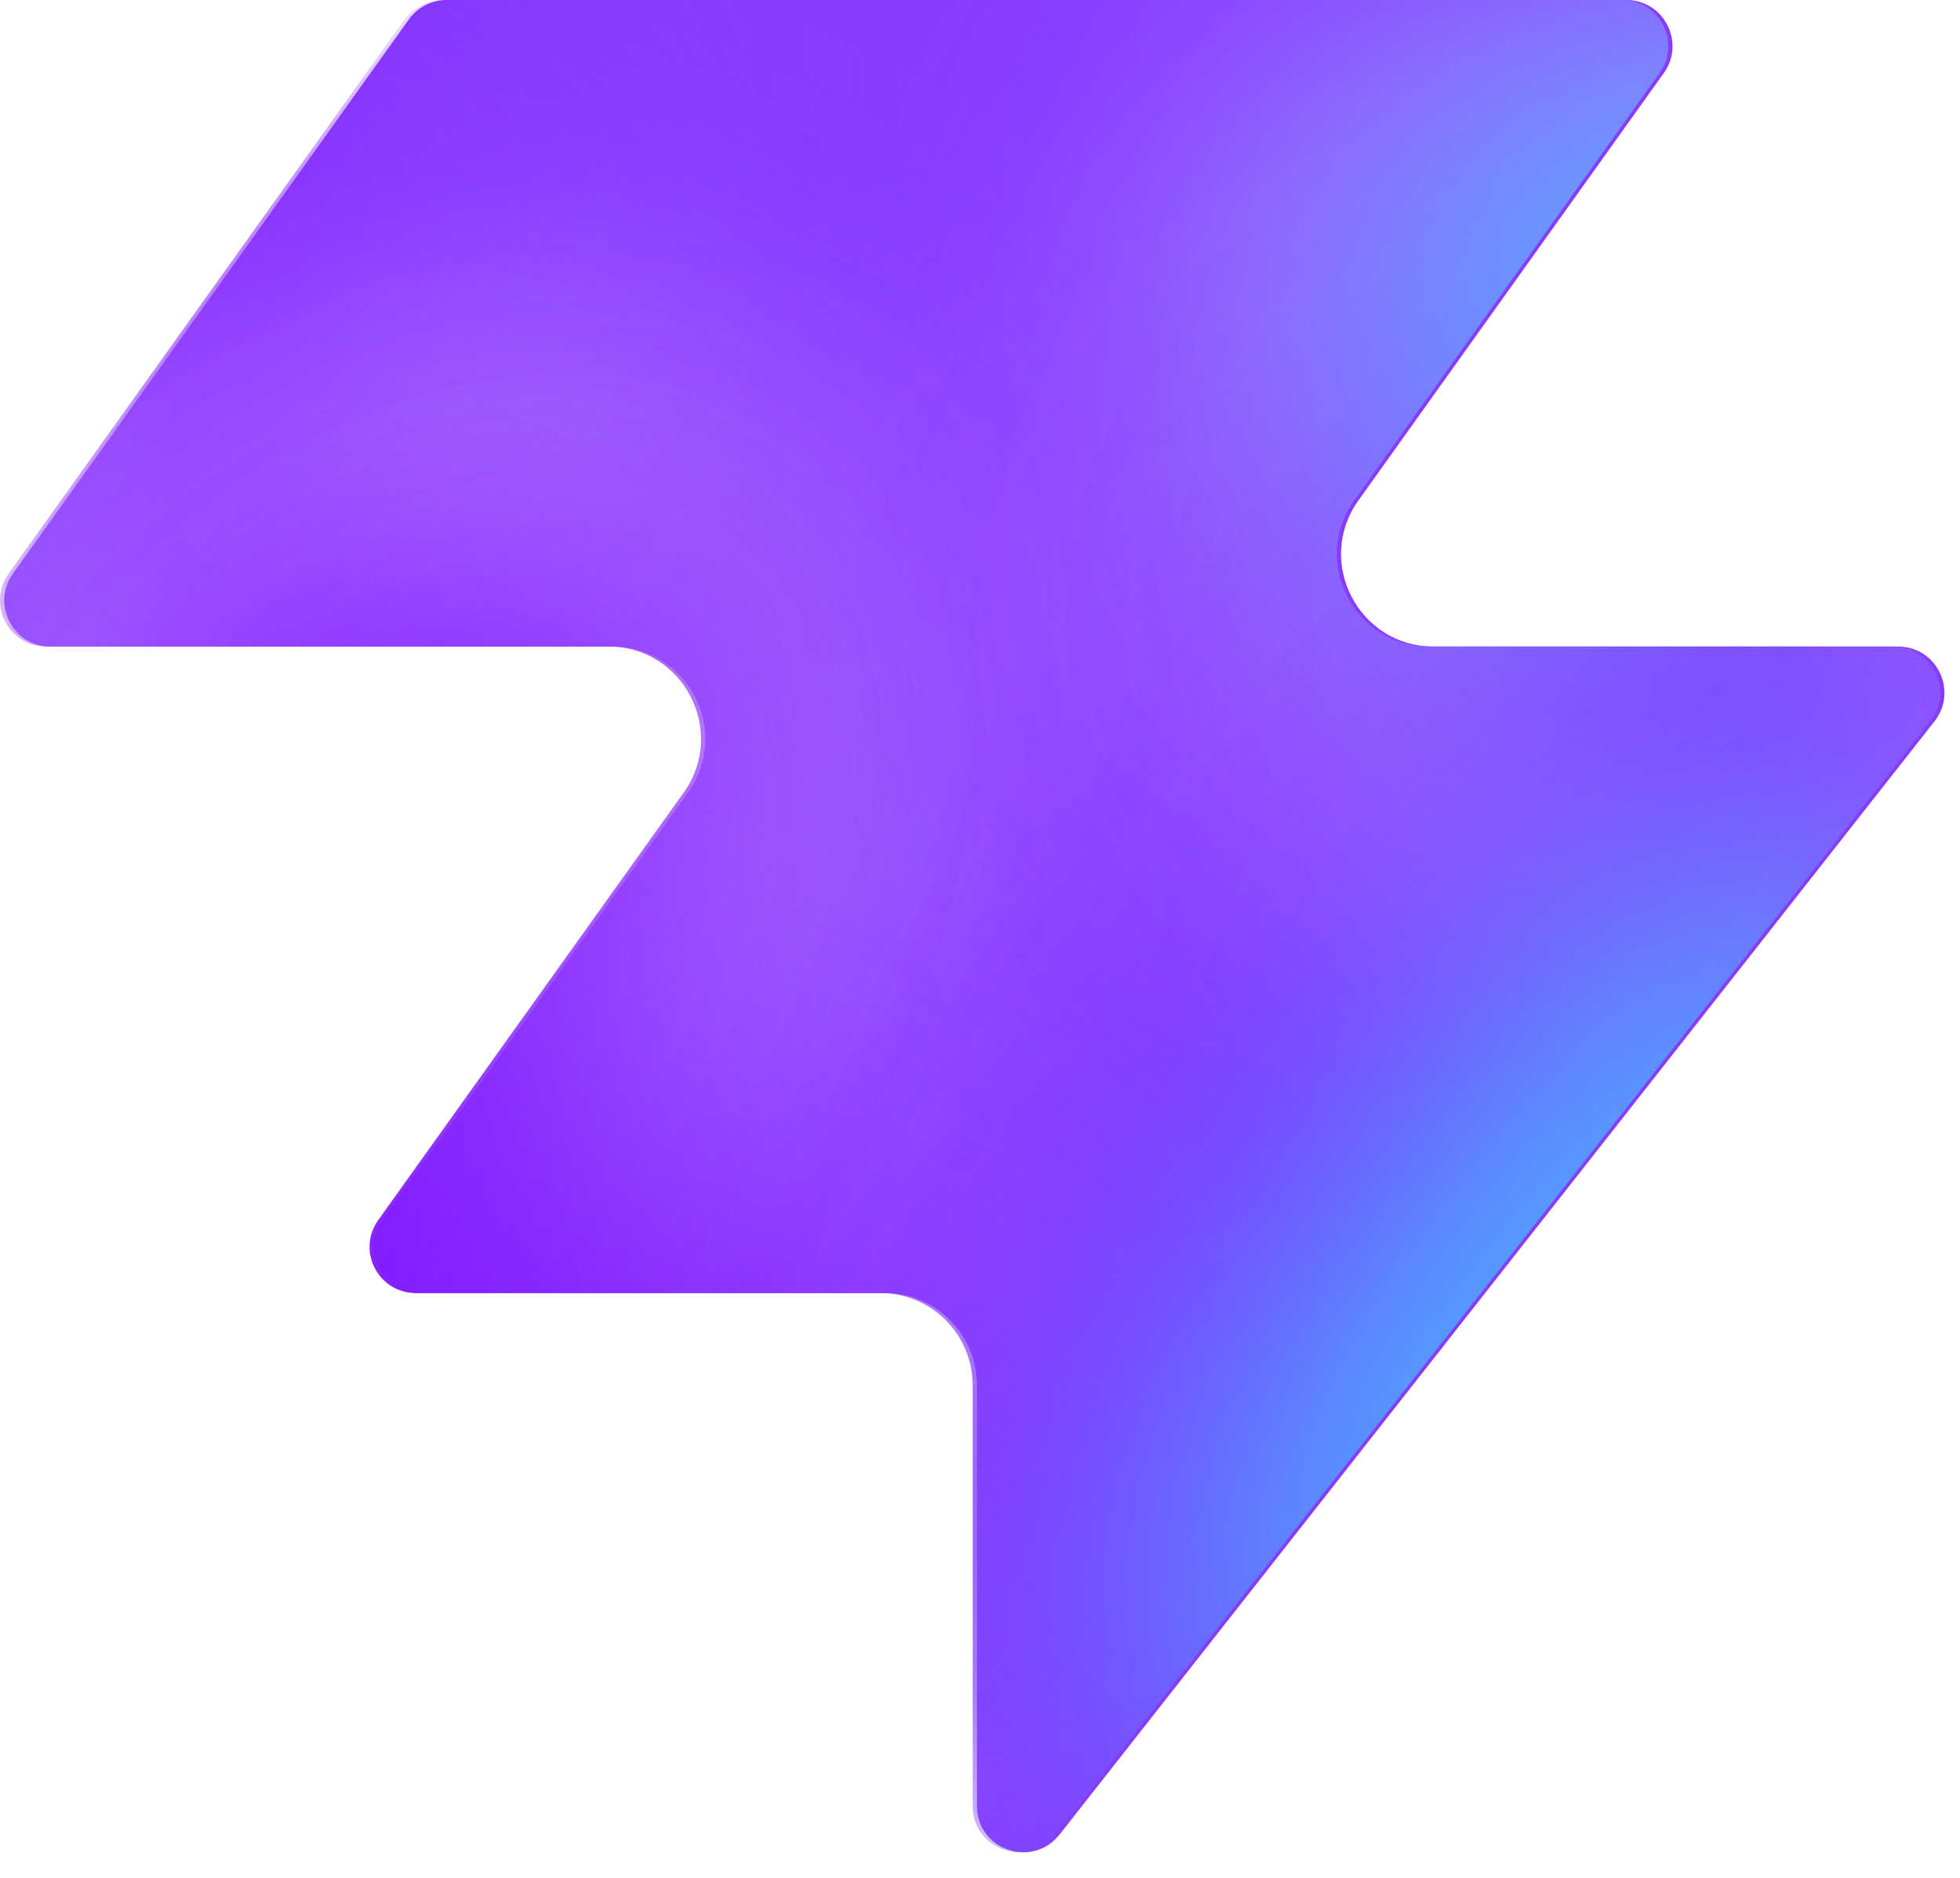
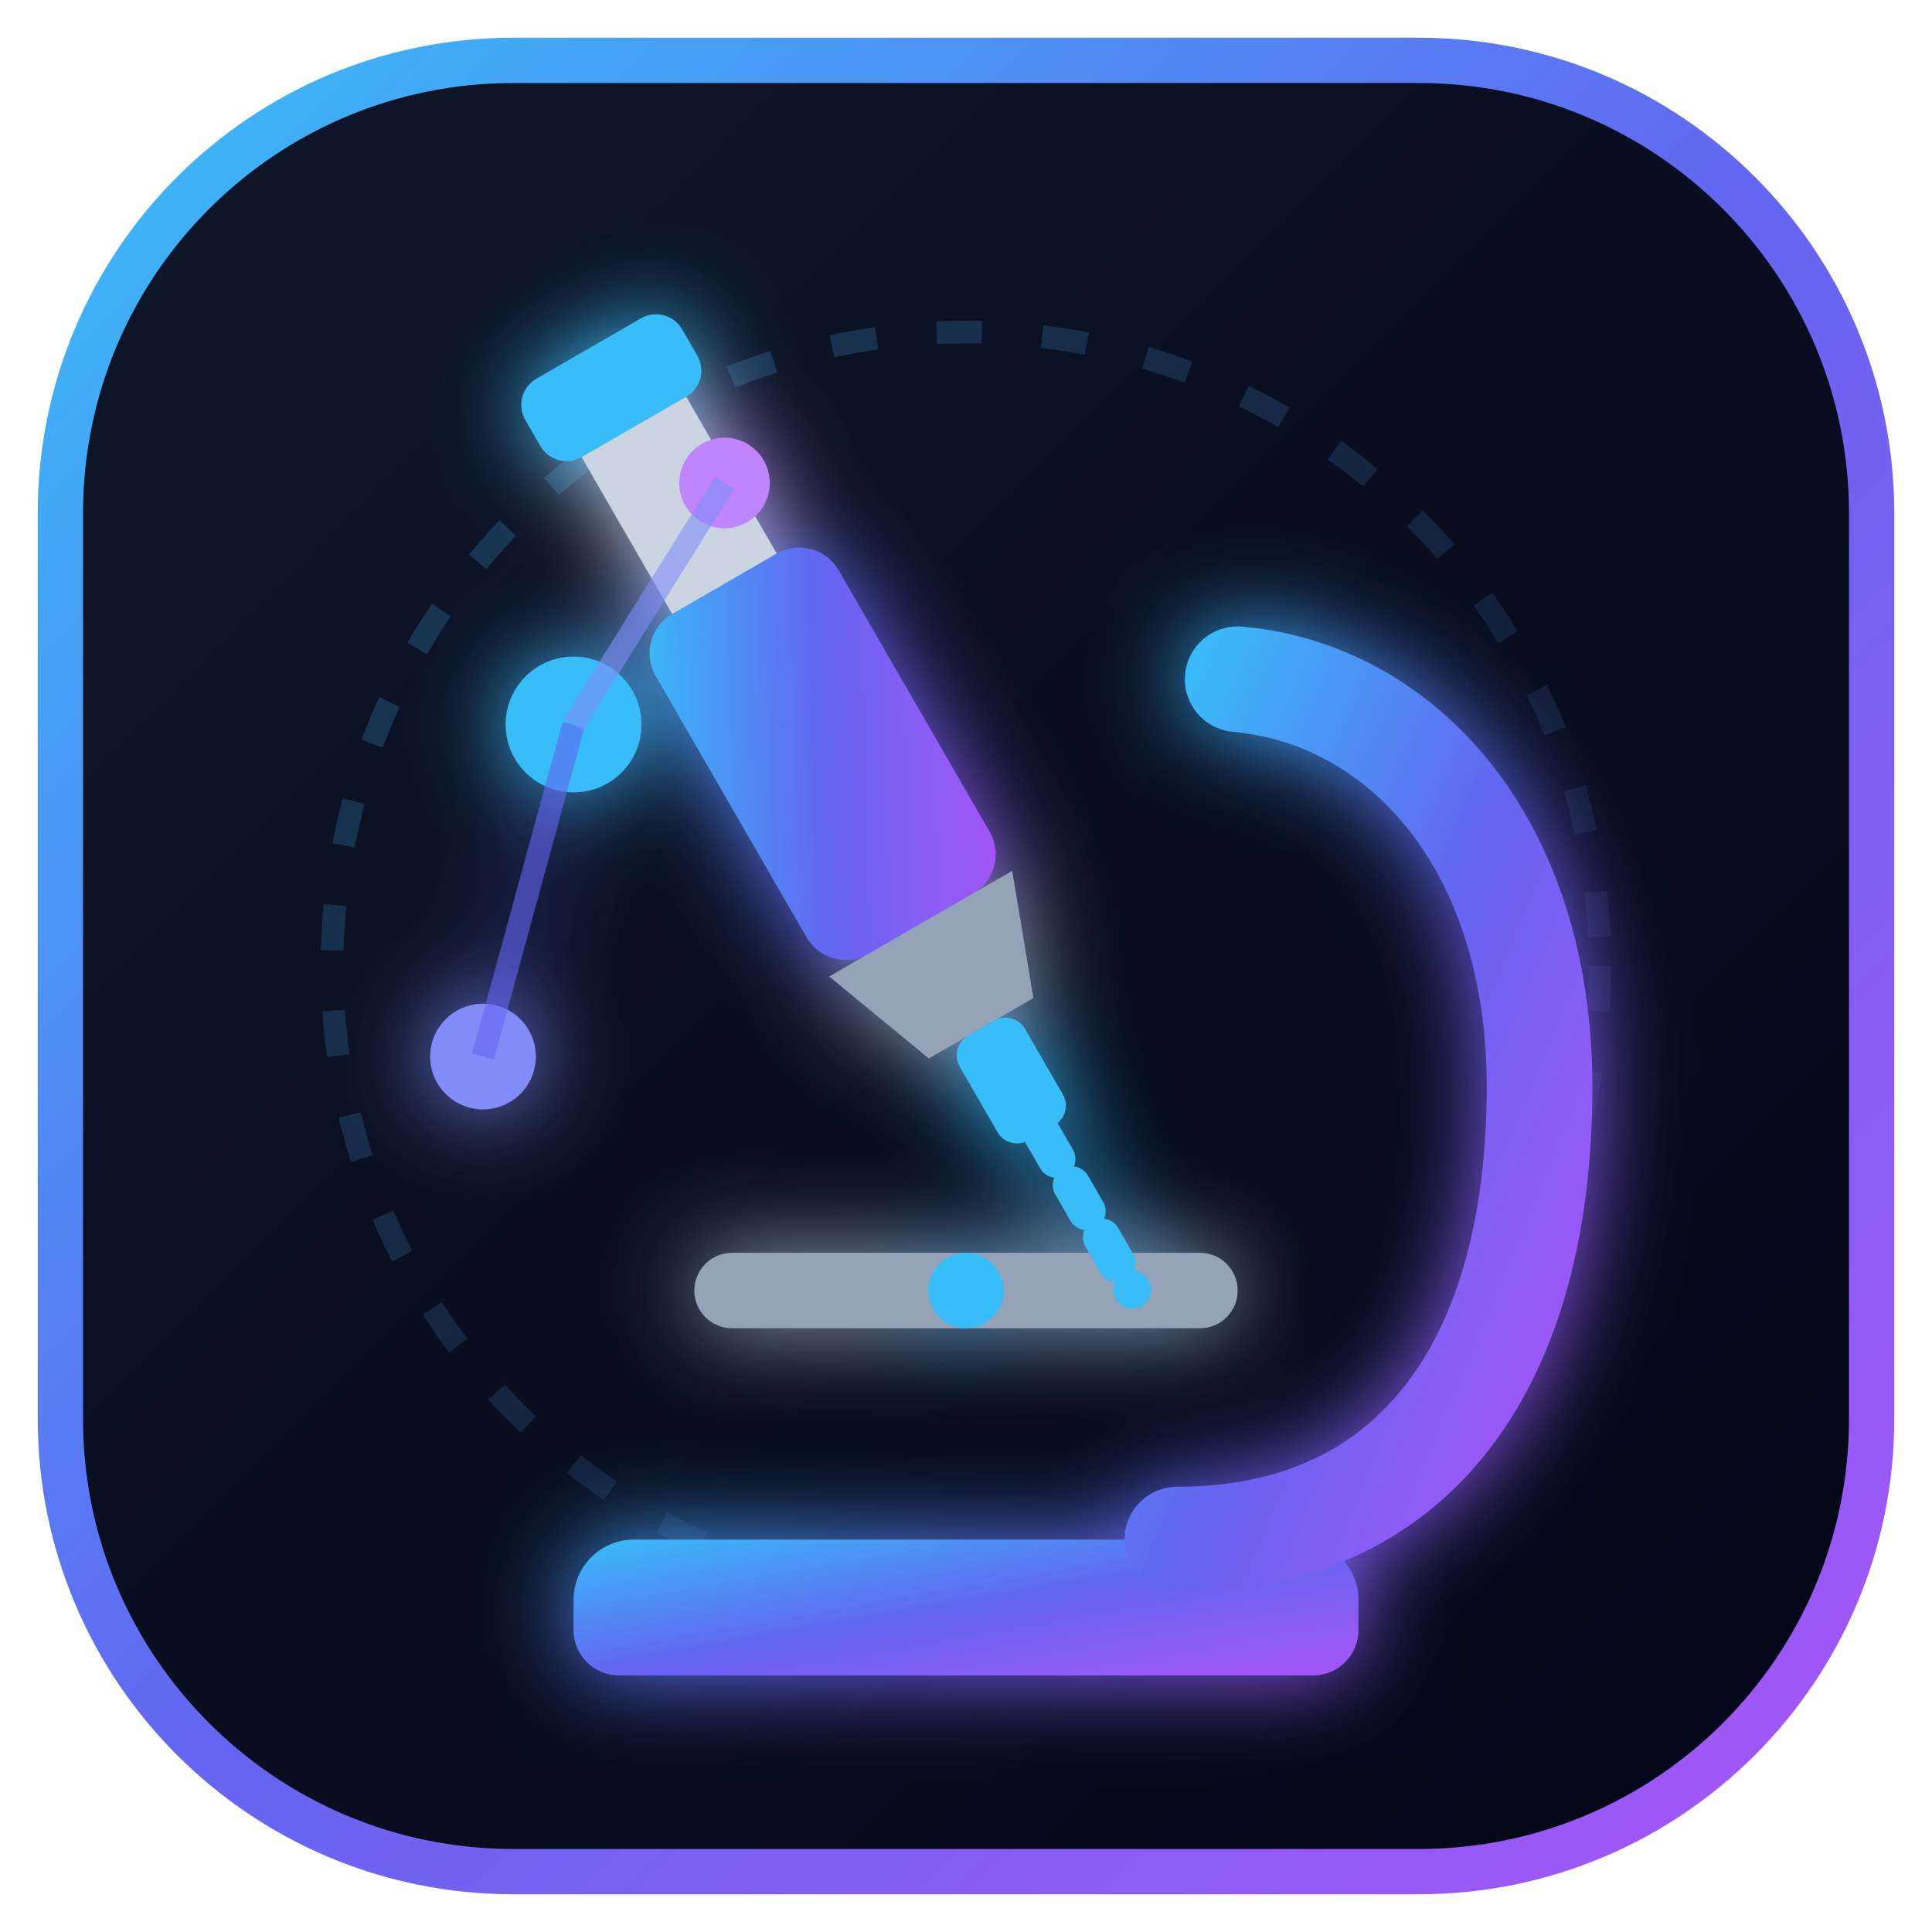
- <svg xmlns="http://www.w3.org/2000/svg" width="48" height="46" fill="none" viewBox="0 0 48 46">
-   <path fill="#863bff" d="M25.946 44.938c-.664.845-2.021.375-2.021-.698V33.937a2.26 2.26 0 0 0-2.262-2.262H10.287c-.92 0-1.456-1.04-.92-1.788l7.48-10.471c1.07-1.497 0-3.578-1.842-3.578H1.237c-.92 0-1.456-1.04-.92-1.788L10.013.474c.214-.297.556-.474.92-.474h28.894c.92 0 1.456 1.04.92 1.788l-7.48 10.471c-1.07 1.498 0 3.579 1.842 3.579h11.377c.943 0 1.473 1.088.89 1.83L25.947 44.94z" style="fill:#863bff;fill:color(display-p3 .525 .23 1);fill-opacity:1" />
-   <mask id="a" width="48" height="46" x="0" y="0" maskUnits="userSpaceOnUse" style="mask-type:alpha">
-     <path fill="#000" d="M25.842 44.938c-.664.844-2.021.375-2.021-.698V33.937a2.26 2.26 0 0 0-2.262-2.262H10.183c-.92 0-1.456-1.04-.92-1.788l7.48-10.471c1.07-1.498 0-3.579-1.842-3.579H1.133c-.92 0-1.456-1.04-.92-1.787L9.91.473c.214-.297.556-.474.92-.474h28.894c.92 0 1.456 1.04.92 1.788l-7.48 10.471c-1.07 1.498 0 3.578 1.842 3.578h11.377c.943 0 1.473 1.088.89 1.832L25.843 44.94z" style="fill:#000;fill-opacity:1" />
-   </mask>
-   <g mask="url(#a)">
-     <g filter="url(#b)">
-       <ellipse cx="5.508" cy="14.704" fill="#ede6ff" rx="5.508" ry="14.704" style="fill:#ede6ff;fill:color(display-p3 .927 .903 1);fill-opacity:1" transform="matrix(.00324 1 1 -.00324 -4.47 31.516)" />
-     </g>
-     <g filter="url(#c)">
-       <ellipse cx="10.399" cy="29.851" fill="#ede6ff" rx="10.399" ry="29.851" style="fill:#ede6ff;fill:color(display-p3 .927 .903 1);fill-opacity:1" transform="matrix(.00324 1 1 -.00324 -39.328 7.883)" />
-     </g>
-     <g filter="url(#d)">
-       <ellipse cx="5.508" cy="30.487" fill="#7e14ff" rx="5.508" ry="30.487" style="fill:#7e14ff;fill:color(display-p3 .492 .077 1);fill-opacity:1" transform="rotate(89.814 -25.913 -14.639)scale(1 -1)" />
-     </g>
-     <g filter="url(#e)">
-       <ellipse cx="5.508" cy="30.599" fill="#7e14ff" rx="5.508" ry="30.599" style="fill:#7e14ff;fill:color(display-p3 .492 .077 1);fill-opacity:1" transform="rotate(89.814 -32.644 -3.334)scale(1 -1)" />
-     </g>
-     <g filter="url(#f)">
-       <ellipse cx="5.508" cy="30.599" fill="#7e14ff" rx="5.508" ry="30.599" style="fill:#7e14ff;fill:color(display-p3 .492 .077 1);fill-opacity:1" transform="matrix(.00324 1 1 -.00324 -34.34 30.47)" />
-     </g>
-     <g filter="url(#g)">
-       <ellipse cx="14.072" cy="22.078" fill="#ede6ff" rx="14.072" ry="22.078" style="fill:#ede6ff;fill:color(display-p3 .927 .903 1);fill-opacity:1" transform="rotate(93.35 24.506 48.493)scale(-1 1)" />
-     </g>
-     <g filter="url(#h)">
-       <ellipse cx="3.47" cy="21.501" fill="#7e14ff" rx="3.47" ry="21.501" style="fill:#7e14ff;fill:color(display-p3 .492 .077 1);fill-opacity:1" transform="rotate(89.009 28.708 47.59)scale(-1 1)" />
-     </g>
-     <g filter="url(#i)">
-       <ellipse cx="3.47" cy="21.501" fill="#7e14ff" rx="3.47" ry="21.501" style="fill:#7e14ff;fill:color(display-p3 .492 .077 1);fill-opacity:1" transform="rotate(89.009 28.708 47.59)scale(-1 1)" />
-     </g>
-     <g filter="url(#j)">
-       <ellipse cx=".387" cy="8.972" fill="#7e14ff" rx="4.407" ry="29.108" style="fill:#7e14ff;fill:color(display-p3 .492 .077 1);fill-opacity:1" transform="rotate(39.51 .387 8.972)" />
-     </g>
-     <g filter="url(#k)">
-       <ellipse cx="47.523" cy="-6.092" fill="#7e14ff" rx="4.407" ry="29.108" style="fill:#7e14ff;fill:color(display-p3 .492 .077 1);fill-opacity:1" transform="rotate(37.892 47.523 -6.092)" />
-     </g>
-     <g filter="url(#l)">
-       <ellipse cx="41.412" cy="6.333" fill="#47bfff" rx="5.971" ry="9.665" style="fill:#47bfff;fill:color(display-p3 .28 .748 1);fill-opacity:1" transform="rotate(37.892 41.412 6.333)" />
-     </g>
-     <g filter="url(#m)">
-       <ellipse cx="-1.879" cy="38.332" fill="#7e14ff" rx="4.407" ry="29.108" style="fill:#7e14ff;fill:color(display-p3 .492 .077 1);fill-opacity:1" transform="rotate(37.892 -1.88 38.332)" />
-     </g>
-     <g filter="url(#n)">
-       <ellipse cx="-1.879" cy="38.332" fill="#7e14ff" rx="4.407" ry="29.108" style="fill:#7e14ff;fill:color(display-p3 .492 .077 1);fill-opacity:1" transform="rotate(37.892 -1.88 38.332)" />
-     </g>
-     <g filter="url(#o)">
-       <ellipse cx="35.651" cy="29.907" fill="#7e14ff" rx="4.407" ry="29.108" style="fill:#7e14ff;fill:color(display-p3 .492 .077 1);fill-opacity:1" transform="rotate(37.892 35.651 29.907)" />
-     </g>
-     <g filter="url(#p)">
-       <ellipse cx="38.418" cy="32.4" fill="#47bfff" rx="5.971" ry="15.297" style="fill:#47bfff;fill:color(display-p3 .28 .748 1);fill-opacity:1" transform="rotate(37.892 38.418 32.4)" />
-     </g>
-   </g>
+ <svg xmlns="http://www.w3.org/2000/svg" viewBox="0 0 128 128" width="128" height="128">
  <defs>
-     <filter id="b" width="60.045" height="41.654" x="-19.77" y="16.149" color-interpolation-filters="sRGB" filterUnits="userSpaceOnUse">
-       <feFlood flood-opacity="0" result="BackgroundImageFix" />
-       <feBlend in="SourceGraphic" in2="BackgroundImageFix" result="shape" />
-       <feGaussianBlur result="effect1_foregroundBlur_2002_17158" stdDeviation="7.659" />
-     </filter>
-     <filter id="c" width="90.34" height="51.437" x="-54.613" y="-7.533" color-interpolation-filters="sRGB" filterUnits="userSpaceOnUse">
-       <feFlood flood-opacity="0" result="BackgroundImageFix" />
-       <feBlend in="SourceGraphic" in2="BackgroundImageFix" result="shape" />
-       <feGaussianBlur result="effect1_foregroundBlur_2002_17158" stdDeviation="7.659" />
-     </filter>
-     <filter id="d" width="79.355" height="29.4" x="-49.64" y="2.03" color-interpolation-filters="sRGB" filterUnits="userSpaceOnUse">
-       <feFlood flood-opacity="0" result="BackgroundImageFix" />
-       <feBlend in="SourceGraphic" in2="BackgroundImageFix" result="shape" />
-       <feGaussianBlur result="effect1_foregroundBlur_2002_17158" stdDeviation="4.596" />
-     </filter>
-     <filter id="e" width="79.579" height="29.4" x="-45.045" y="20.029" color-interpolation-filters="sRGB" filterUnits="userSpaceOnUse">
-       <feFlood flood-opacity="0" result="BackgroundImageFix" />
-       <feBlend in="SourceGraphic" in2="BackgroundImageFix" result="shape" />
-       <feGaussianBlur result="effect1_foregroundBlur_2002_17158" stdDeviation="4.596" />
-     </filter>
-     <filter id="f" width="79.579" height="29.4" x="-43.513" y="21.178" color-interpolation-filters="sRGB" filterUnits="userSpaceOnUse">
-       <feFlood flood-opacity="0" result="BackgroundImageFix" />
-       <feBlend in="SourceGraphic" in2="BackgroundImageFix" result="shape" />
-       <feGaussianBlur result="effect1_foregroundBlur_2002_17158" stdDeviation="4.596" />
-     </filter>
-     <filter id="g" width="74.749" height="58.852" x="15.756" y="-17.901" color-interpolation-filters="sRGB" filterUnits="userSpaceOnUse">
-       <feFlood flood-opacity="0" result="BackgroundImageFix" />
-       <feBlend in="SourceGraphic" in2="BackgroundImageFix" result="shape" />
-       <feGaussianBlur result="effect1_foregroundBlur_2002_17158" stdDeviation="7.659" />
-     </filter>
-     <filter id="h" width="61.377" height="25.362" x="23.548" y="2.284" color-interpolation-filters="sRGB" filterUnits="userSpaceOnUse">
-       <feFlood flood-opacity="0" result="BackgroundImageFix" />
-       <feBlend in="SourceGraphic" in2="BackgroundImageFix" result="shape" />
-       <feGaussianBlur result="effect1_foregroundBlur_2002_17158" stdDeviation="4.596" />
-     </filter>
-     <filter id="i" width="61.377" height="25.362" x="23.548" y="2.284" color-interpolation-filters="sRGB" filterUnits="userSpaceOnUse">
-       <feFlood flood-opacity="0" result="BackgroundImageFix" />
-       <feBlend in="SourceGraphic" in2="BackgroundImageFix" result="shape" />
-       <feGaussianBlur result="effect1_foregroundBlur_2002_17158" stdDeviation="4.596" />
-     </filter>
-     <filter id="j" width="56.045" height="63.649" x="-27.636" y="-22.853" color-interpolation-filters="sRGB" filterUnits="userSpaceOnUse">
-       <feFlood flood-opacity="0" result="BackgroundImageFix" />
-       <feBlend in="SourceGraphic" in2="BackgroundImageFix" result="shape" />
-       <feGaussianBlur result="effect1_foregroundBlur_2002_17158" stdDeviation="4.596" />
-     </filter>
-     <filter id="k" width="54.814" height="64.646" x="20.116" y="-38.415" color-interpolation-filters="sRGB" filterUnits="userSpaceOnUse">
-       <feFlood flood-opacity="0" result="BackgroundImageFix" />
-       <feBlend in="SourceGraphic" in2="BackgroundImageFix" result="shape" />
-       <feGaussianBlur result="effect1_foregroundBlur_2002_17158" stdDeviation="4.596" />
-     </filter>
-     <filter id="l" width="33.541" height="35.313" x="24.641" y="-11.323" color-interpolation-filters="sRGB" filterUnits="userSpaceOnUse">
-       <feFlood flood-opacity="0" result="BackgroundImageFix" />
-       <feBlend in="SourceGraphic" in2="BackgroundImageFix" result="shape" />
-       <feGaussianBlur result="effect1_foregroundBlur_2002_17158" stdDeviation="4.596" />
-     </filter>
-     <filter id="m" width="54.814" height="64.646" x="-29.286" y="6.009" color-interpolation-filters="sRGB" filterUnits="userSpaceOnUse">
-       <feFlood flood-opacity="0" result="BackgroundImageFix" />
-       <feBlend in="SourceGraphic" in2="BackgroundImageFix" result="shape" />
-       <feGaussianBlur result="effect1_foregroundBlur_2002_17158" stdDeviation="4.596" />
-     </filter>
-     <filter id="n" width="54.814" height="64.646" x="-29.286" y="6.009" color-interpolation-filters="sRGB" filterUnits="userSpaceOnUse">
-       <feFlood flood-opacity="0" result="BackgroundImageFix" />
-       <feBlend in="SourceGraphic" in2="BackgroundImageFix" result="shape" />
-       <feGaussianBlur result="effect1_foregroundBlur_2002_17158" stdDeviation="4.596" />
-     </filter>
-     <filter id="o" width="54.814" height="64.646" x="8.244" y="-2.416" color-interpolation-filters="sRGB" filterUnits="userSpaceOnUse">
-       <feFlood flood-opacity="0" result="BackgroundImageFix" />
-       <feBlend in="SourceGraphic" in2="BackgroundImageFix" result="shape" />
-       <feGaussianBlur result="effect1_foregroundBlur_2002_17158" stdDeviation="4.596" />
-     </filter>
-     <filter id="p" width="39.409" height="43.623" x="18.713" y="10.588" color-interpolation-filters="sRGB" filterUnits="userSpaceOnUse">
-       <feFlood flood-opacity="0" result="BackgroundImageFix" />
-       <feBlend in="SourceGraphic" in2="BackgroundImageFix" result="shape" />
-       <feGaussianBlur result="effect1_foregroundBlur_2002_17158" stdDeviation="4.596" />
+     <linearGradient id="bgGrad" x1="0%" y1="0%" x2="100%" y2="100%">
+       <stop offset="0%" stop-color="#0f172a" />
+       <stop offset="100%" stop-color="#020617" />
+     </linearGradient>
+     <linearGradient id="primaryGrad" x1="0%" y1="0%" x2="100%" y2="100%">
+       <stop offset="0%" stop-color="#38bdf8" />
+       <stop offset="50%" stop-color="#6366f1" />
+       <stop offset="100%" stop-color="#a855f7" />
+     </linearGradient>
+     <linearGradient id="glowGrad" x1="0%" y1="0%" x2="100%" y2="100%">
+       <stop offset="0%" stop-color="#38bdf8" stop-opacity="0.6" />
+       <stop offset="100%" stop-color="#818cf8" stop-opacity="0.1" />
+     </linearGradient>
+     <filter id="softGlow" x="-20%" y="-20%" width="140%" height="140%">
+       <feGaussianBlur stdDeviation="3" result="blur" />
+       <feComposite in="SourceGraphic" in2="blur" operator="over" />
    </filter>
  </defs>
+   <rect x="4" y="4" width="120" height="120" rx="30" fill="url(#bgGrad)" stroke="url(#primaryGrad)" stroke-width="3" />
+   <circle cx="64" cy="64" r="42" fill="none" stroke="url(#glowGrad)" stroke-width="1.5" stroke-dasharray="3 4" opacity="0.4" />
+   <g transform="translate(10, 8)" filter="url(#softGlow)">
+     <path d="M 32 94 L 76 94 A 4 4 0 0 1 80 98 L 80 100 A 3 3 0 0 1 77 103 L 31 103 A 3 3 0 0 1 28 100 L 28 98 A 4 4 0 0 1 32 94 Z" fill="url(#primaryGrad)" />
+     <rect x="36" y="75" width="36" height="5" rx="2.5" fill="#94a3b8" />
+     <circle cx="54" cy="77.5" r="2.5" fill="#38bdf8" />
+     <path d="M 68 94 C 84 94 92 82 92 64 C 92 48 83 38 72 37" fill="none" stroke="url(#primaryGrad)" stroke-width="7" stroke-linecap="round" />
+     <g transform="rotate(-30 48 48)">
+       <rect x="42" y="10" width="12" height="6" rx="2" fill="#38bdf8" />
+       <rect x="44" y="16" width="8" height="12" fill="#cbd5e1" />
+       <rect x="41" y="28" width="14" height="26" rx="3" fill="url(#primaryGrad)" />
+       <polygon points="41,54 55,54 52,62 44,62" fill="#94a3b8" />
+       <rect x="45.5" y="62" width="5" height="8" rx="1.5" fill="#38bdf8" />
+       <line x1="48" y1="70" x2="48" y2="82" stroke="#38bdf8" stroke-width="2.5" stroke-linecap="round" stroke-dasharray="2 2" />
+     </g>
+     <circle cx="28" cy="40" r="4.5" fill="#38bdf8" />
+     <circle cx="22" cy="62" r="3.5" fill="#818cf8" />
+     <circle cx="38" cy="24" r="3" fill="#c084fc" />
+     <line x1="28" y1="40" x2="22" y2="62" stroke="#6366f1" stroke-width="1.5" stroke-opacity="0.6" />
+     <line x1="28" y1="40" x2="38" y2="24" stroke="#818cf8" stroke-width="1.5" stroke-opacity="0.6" />
+   </g>
</svg>
